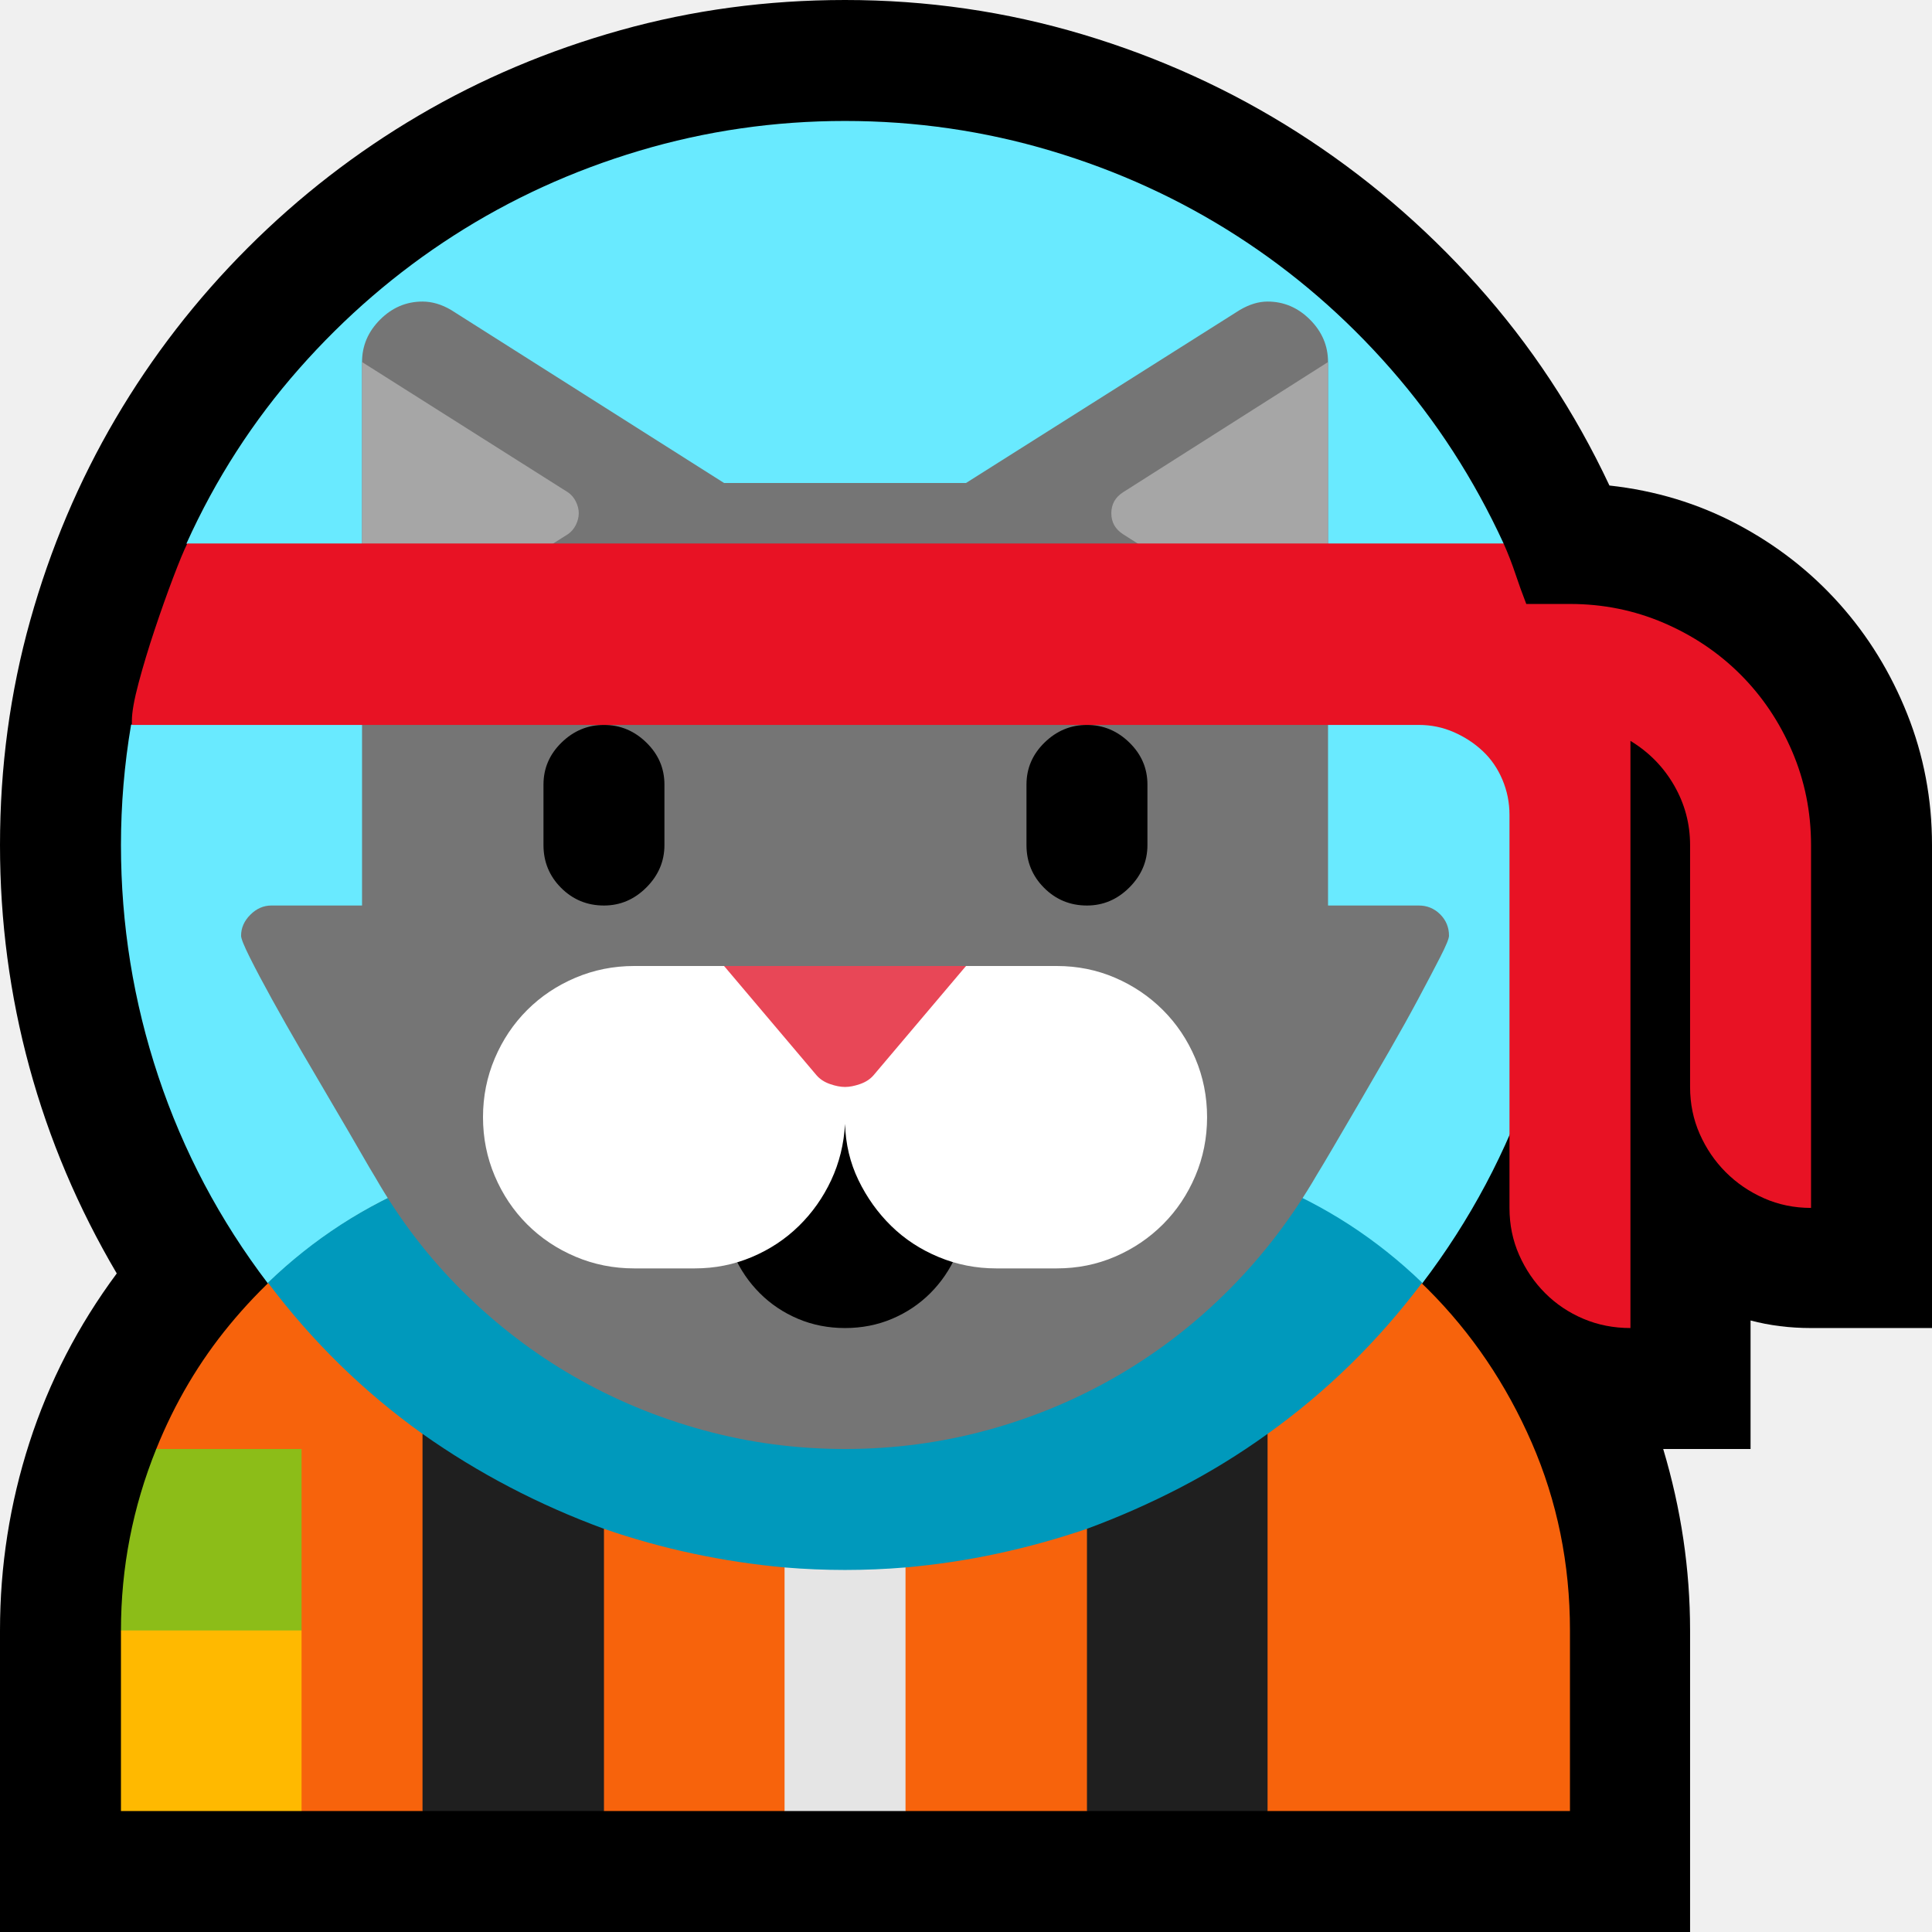
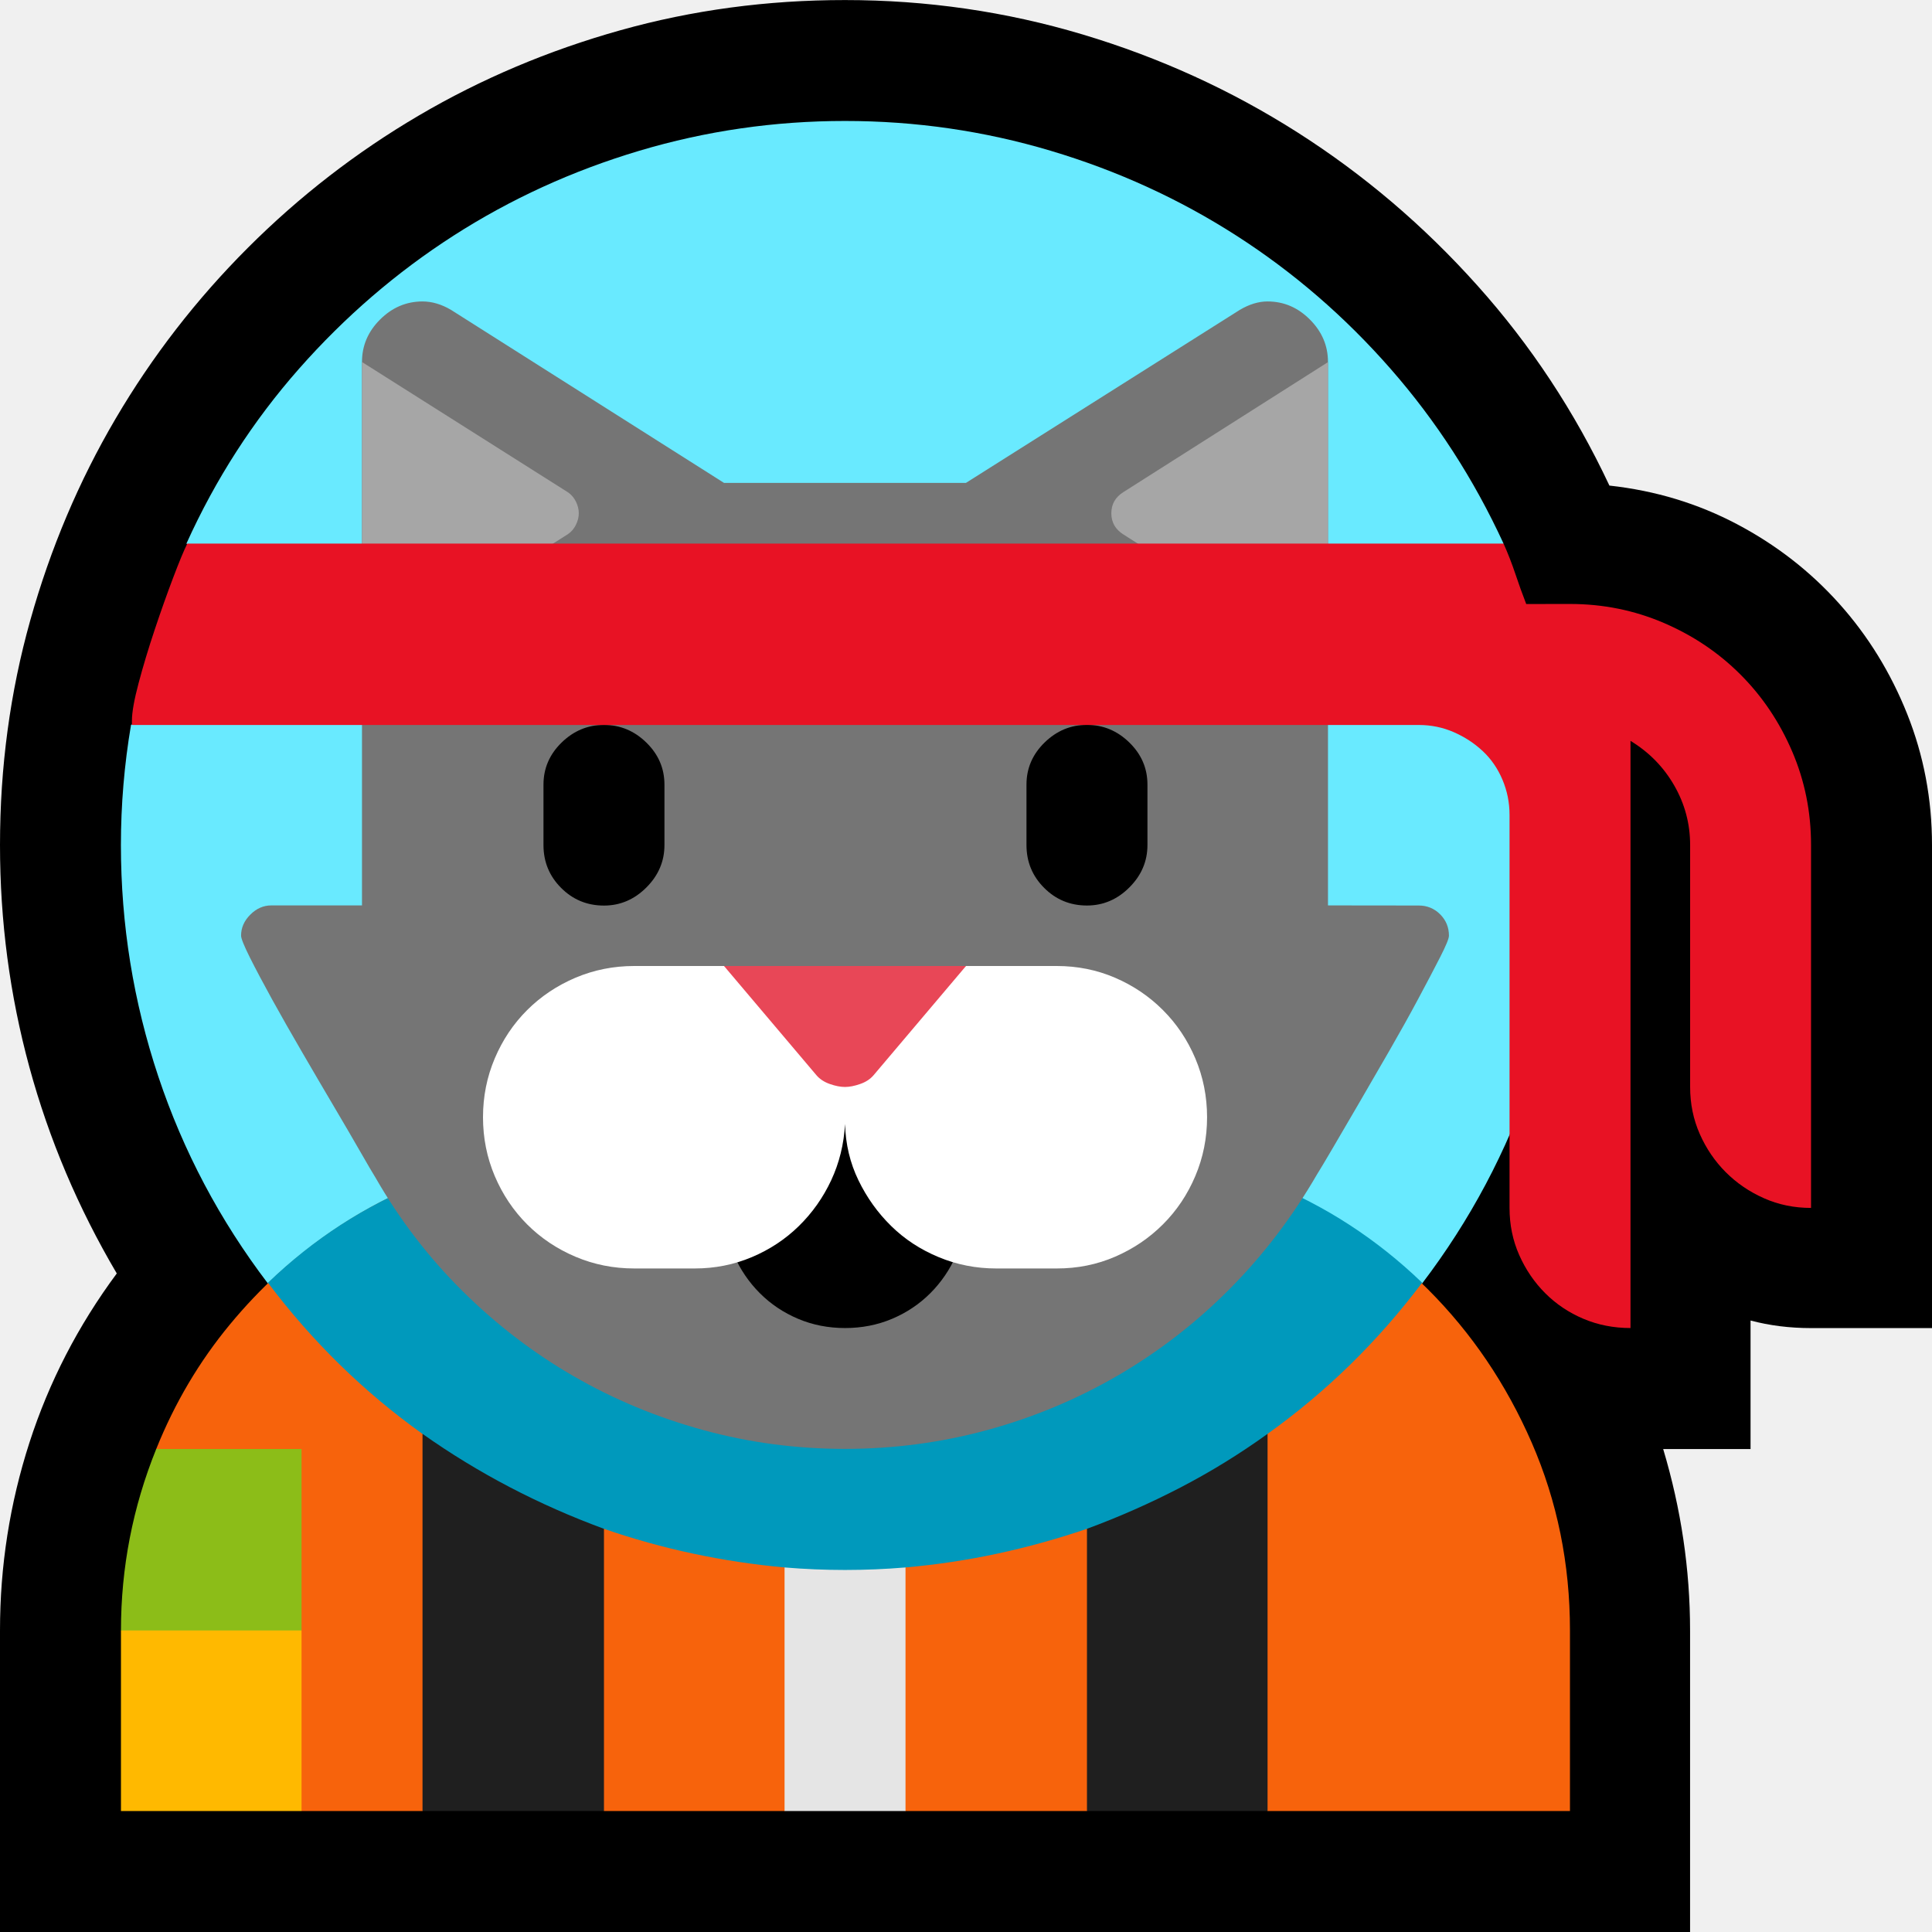
- <svg xmlns="http://www.w3.org/2000/svg" width="2300" height="2300" preserveAspectRatio="xMinYMin slice" viewBox="256 -431 2300 2300" version="1.1">
-   <path d="M256,-431 v359 q0,115 35,223.5 q35,108.5 104,201.5 q-69,117 -104,245.5 q-35,128.5 -35,264.5 q0,139 36,267.5 q36,128.5 101.5,240 q65.5,111.5 157.5,203.5 q92,92 203.5,157.5 q111.5,65.5 240,101.5 q128.5,36 267.5,36 q146,0 283,-41 q137,-41 255.5,-116.5 q118.5,-75.5 214,-182 q95.5,-106.5 157.5,-238.5 q82,-9 152,-46 q70,-37 121.5,-94.5 q51.5,-57.5 81,-131.5 q29.5,-74 29.5,-156 v-575 h-144 q-38,0 -72,9 v-153 h-104 q32,-107 32,-216 v-359 h-2012 Z" fill="#000000" transform="matrix(1,0,0,-1,0,1438)" />
-   <path d="M575,341 q-86,113 -130.5,246.5 q-44.5,133.5 -44.5,275.5 q0,72 12,143 l183,116 l-117,100 q52,115 134,208 q82,93 184,158.5 q102,65.5 221,101 q119,35.5 245,35.5 q126,0 245,-35.5 q119,-35.5 221,-101 q102,-65.5 183.5,-158.5 q81.5,-93 134.5,-208 l-90,-100 l157,-116 q12,-71 12,-143 q0,-142 -45,-275.5 q-45,-133.5 -131,-246.5 h-1374 Z" fill="#69EAFF" transform="matrix(1,0,0,-1,0,1438)" />
-   <path d="M1550,503 q119,0 223.5,-45.5 q104.5,-45.5 182.5,-123.5 q78,-78 123.5,-182.5 q45.5,-104.5 45.5,-223.5 v-215 h-360 l-109,108 l-106,-108 h-216 l-70,45 l-74,-45 h-215 l-100,116 l-116,-116 h-144 l-173,431 q33,82 87.5,148 q54.5,66 124,113 q69.5,47 151.5,72.5 q82,25.5 170,25.5 h575 Z" fill="#F7630C" transform="matrix(1,0,0,-1,0,1438)" />
-   <path d="M1550,503 q112,0 215,-41.5 q103,-41.5 184,-119.5 q-79,-105 -184,-180 l-78,-139 l-137,26 q-53,-18 -106.5,-29.5 q-53.5,-11.5 -109.5,-16.5 l-72,-66 l-72,66 q-55,5 -109,16.5 q-54,11.5 -106,29.5 l-146,-7 l-70,120 q-105,75 -184,180 q81,78 184.5,119.5 q103.5,41.5 215.5,41.5 h575 Z" fill="#0099BC" transform="matrix(1,0,0,-1,0,1438)" />
-   <path d="M615,-72 l-111,-34 l-104,34 q0,112 42,216 h173 v-216 Z" fill="#8CBD18" transform="matrix(1,0,0,-1,0,1438)" />
-   <path d="M615,-287 h-215 v215 h215 v-215 Z" fill="#FFB900" transform="matrix(1,0,0,-1,0,1438)" />
-   <path d="M1334,3 v-290 h-144 v290 q36,-3 72,-3 q36,0 72,3 Z" fill="#E5E5E5" transform="matrix(1,0,0,-1,0,1438)" />
-   <path d="M759,162 q99,-70 216,-113 v-336 h-216 v449 Z M1550,49 q57,21 111,49 q54,28 104,64 v-449 h-215 v336 Z" fill="#1F1F1F" transform="matrix(1,0,0,-1,0,1438)" />
-   <path d="M1945,791 q15,0 25.5,-10.5 q10.5,-10.5 10.5,-25.5 q0,-5 -10.5,-25.5 q-10.5,-20.5 -26,-49.5 q-15.5,-29 -34.5,-62 q-19,-33 -36.5,-63 q-17.5,-30 -31,-53 q-13.5,-23 -18.5,-31 q-44,-76 -104,-136.5 q-60,-60.5 -133,-103 q-73,-42.5 -155.5,-65 q-82.5,-22.5 -169.5,-22.5 q-87,0 -169,22.5 q-82,22.5 -154,64 q-72,41.5 -132.5,101.5 q-60.5,60 -103.5,135 q-5,8 -18.5,31.5 q-13.5,23.5 -31.5,54 q-18,30.5 -37.5,64 q-19.5,33.5 -35.5,62.5 q-16,29 -26.5,50 q-10.5,21 -10.5,26 q0,14 11,25 q11,11 25,11 h108 v647 q0,29 21.5,50.5 q21.5,21.5 50.5,21.5 q17,0 34,-10 l325,-206 h288 l326,206 q17,10 33,10 q29,0 50.5,-21.5 q21.5,-21.5 21.5,-50.5 v-647 h108 Z" fill="#757575" transform="matrix(1,0,0,-1,0,1438)" />
-   <path d="M687,1078 v360 l245,-155 q6,-4 9.5,-11 q3.5,-7 3.5,-14 q0,-7 -3.5,-14 q-3.5,-7 -9.5,-11 l-245,-155 Z M1593,1233 q-14,9 -14,25 q0,16 14,25 l244,155 v-360 l-244,155 Z" fill="#A6A6A6" transform="matrix(1,0,0,-1,0,1438)" />
-   <path d="M975,1006 q29,0 50.5,-21 q21.5,-21 21.5,-50 v-72 q0,-29 -21.5,-50.5 q-21.5,-21.5 -50.5,-21.5 q-30,0 -51,21 q-21,21 -21,51 v72 q0,29 21.5,50 q21.5,21 50.5,21 Z M1622,863 q0,-29 -21.5,-50.5 q-21.5,-21.5 -50.5,-21.5 q-30,0 -51,21 q-21,21 -21,51 v72 q0,29 21.5,50 q21.5,21 50.5,21 q29,0 50.5,-21 q21.5,-21 21.5,-50 v-72 Z M1406,431 q0,-30 -11.5,-56 q-11.5,-26 -31,-45.5 q-19.5,-19.5 -45.5,-30.5 q-26,-11 -56,-11 q-30,0 -56,11 q-26,11 -45.5,30.5 q-19.5,19.5 -31,45.5 q-11.5,26 -11.5,56 q0,30 11.5,56 q11.5,26 31,45.5 q19.5,19.5 45.5,31 q26,11.5 56,11.5 q30,0 56,-11.5 q26,-11.5 45.5,-31 q19.5,-19.5 31,-45.5 q11.5,-26 11.5,-56 Z" fill="#000000" transform="matrix(1,0,0,-1,0,1438)" />
-   <path d="M1514,719 q37,0 69.5,-14 q32.5,-14 57,-38.5 q24.5,-24.5 38.5,-57.5 q14,-33 14,-70 q0,-37 -14,-70 q-14,-33 -38.5,-57.5 q-24.5,-24.5 -57,-38.5 q-32.5,-14 -69.5,-14 h-72 q-36,0 -68.5,13.5 q-32.5,13.5 -56.5,37 q-24,23.5 -39,54.5 q-15,31 -16,67 q-2,-36 -16.5,-67 q-14.5,-31 -38.5,-54.5 q-24,-23.5 -56,-37 q-32,-13.5 -68,-13.5 h-72 q-37,0 -70,14 q-33,14 -57.5,38.5 q-24.5,24.5 -38.5,57.5 q-14,33 -14,70 q0,37 14,70 q14,33 38.5,57.5 q24.5,24.5 57.5,38.5 q33,14 70,14 h107 q1,0 22,-5 q21,-5 47,-11.5 q26,-6.5 48.5,-12.5 q22.5,-6 26.5,-7 q4,1 26.5,7 q22.5,6 48.5,12.5 q26,6.5 47,11.5 q21,5 22,5 h108 Z" fill="#FFFFFF" transform="matrix(1,0,0,-1,0,1438)" />
-   <path d="M1406,719 l-110,-130 q-6,-7 -16,-10.5 q-10,-3.5 -18,-3.5 q-8,0 -18,3.5 q-10,3.5 -16,10.5 l-110,130 h288 Z" fill="#E84757" transform="matrix(1,0,0,-1,0,1438)" />
-   <path d="M2125,1150 q59,0 111.5,-22.5 q52.5,-22.5 91.5,-61.5 q39,-39 61.5,-91.5 q22.5,-52.5 22.5,-111.5 v-432 q-30,0 -56,11.5 q-26,11.5 -45.5,31 q-19.5,19.5 -31,45.5 q-11.5,26 -11.5,56 v288 q0,38 -19,71 q-19,33 -52,53 v-699 q-30,0 -56,11 q-26,11 -45.5,30.5 q-19.5,19.5 -31,45.5 q-11.5,26 -11.5,56 v468 q0,22 -8.5,42 q-8.5,20 -23.5,34 q-15,14 -34.5,22.5 q-19.5,8.5 -41.5,8.5 h-1532 v5 q0,15 8,45 q8,30 19,63 q11,33 22,62 q11,29 17,41 h1567 q8,-18 14,-36 q6,-18 13,-36 h52 Z" fill="#E81224" transform="matrix(1,0,0,-1,0,1438)" />
+ <svg xmlns="http://www.w3.org/2000/svg" viewBox="0 0 36 36">
+   <path d="m0 36v-5.619q0-1.8 0.548-3.498 0.548-1.698 1.628-3.154-1.08-1.831-1.628-3.843-0.548-2.011-0.548-4.14 0-2.176 0.564-4.187t1.589-3.756 2.465-3.185 3.185-2.465q1.745-1.025 3.756-1.589t4.187-0.563q2.285 0 4.43 0.642 2.144 0.642 3.999 1.823t3.349 2.849q1.495 1.667 2.465 3.733 1.283 0.141 2.379 0.72 1.096 0.579 1.902 1.479t1.268 2.058q0.462 1.158 0.462 2.442v9h-2.254q-0.595 0-1.127-0.141v2.395h-1.628q0.501 1.675 0.501 3.381v5.619z" />
+   <path d="m4.993 23.917q-1.346-1.769-2.043-3.858-0.697-2.09-0.697-4.312 0-1.127 0.188-2.238l2.864-1.816-1.831-1.565q0.814-1.8 2.097-3.256 1.284-1.456 2.88-2.481 1.597-1.025 3.459-1.581 1.863-0.556 3.835-0.556t3.835 0.556q1.863 0.556 3.459 1.581 1.597 1.025 2.872 2.481 1.276 1.456 2.105 3.256l-1.409 1.565 2.457 1.816q0.188 1.111 0.188 2.238 0 2.223-0.704 4.312-0.704 2.09-2.05 3.858z" fill="#69eaff" />
+   <path d="m20.254 21.381q1.863 0 3.498 0.712 1.636 0.712 2.857 1.933t1.933 2.857q0.712 1.636 0.712 3.498v3.365h-5.635l-1.706-1.69-1.659 1.69h-3.381l-1.096-0.704-1.158 0.704h-3.365l-1.565-1.816-1.816 1.816h-2.254l-2.708-6.746q0.516-1.284 1.37-2.317 0.853-1.033 1.941-1.769 1.088-0.736 2.371-1.135 1.284-0.399 2.661-0.399z" fill="#f7630c" />
+   <path d="m20.254 21.381q1.753 0 3.365 0.65 1.612 0.65 2.88 1.87-1.236 1.643-2.88 2.817l-1.221 2.176-2.144-0.407q-0.83 0.282-1.667 0.462-0.837 0.18-1.714 0.258l-1.127 1.033-1.127-1.033q-0.861-0.078-1.706-0.258-0.845-0.18-1.659-0.462l-2.285 0.11-1.096-1.878q-1.643-1.174-2.88-2.817 1.268-1.221 2.888-1.87 1.62-0.65 3.373-0.65z" fill="#0099bc" />
+   <path d="m5.619 30.381-1.737 0.532-1.628-0.532q0-1.753 0.657-3.381h2.708z" fill="#8cbd18" />
+   <path d="m5.619 33.746h-3.365v-3.365h3.365z" fill="#ffb900" />
+   <path d="m16.873 29.207v4.539h-2.254v-4.539q0.564 0.047 1.127 0.047t1.127-0.047z" fill="#e5e5e5" />
+   <path d="m7.873 26.718q1.55 1.096 3.381 1.769v5.259h-3.381zm12.381 1.769q0.892-0.329 1.737-0.767t1.628-1.002v7.028h-3.365z" fill="#1f1f1f" />
+   <path d="m26.436 16.873q0.235 0 0.399 0.164 0.164 0.164 0.164 0.399 0 0.078-0.164 0.399-0.164 0.321-0.407 0.775-0.243 0.454-0.54 0.97t-0.571 0.986q-0.274 0.47-0.485 0.83t-0.29 0.485q-0.689 1.19-1.628 2.136t-2.082 1.612q-1.143 0.665-2.434 1.017-1.291 0.352-2.653 0.352-1.362 0-2.645-0.352-1.284-0.352-2.41-1.002-1.127-0.65-2.074-1.589-0.947-0.939-1.62-2.113-0.078-0.125-0.289-0.493-0.211-0.368-0.493-0.845-0.282-0.477-0.587-1.002-0.305-0.524-0.556-0.978-0.25-0.454-0.415-0.783-0.164-0.329-0.164-0.407 0-0.219 0.172-0.391 0.172-0.172 0.391-0.172h1.69v-10.127q0-0.454 0.337-0.79t0.79-0.337q0.266 0 0.532 0.157l5.087 3.224h4.508l5.103-3.224q0.266-0.157 0.516-0.157 0.454 0 0.79 0.337 0.337 0.337 0.337 0.79v10.127z" fill="#757575" />
+   <path d="m6.746 12.381v-5.635l3.835 2.426q0.094 0.063 0.149 0.172 0.055 0.11 0.055 0.219 0 0.11-0.055 0.219-0.055 0.11-0.149 0.172zm14.181-2.426q-0.219-0.141-0.219-0.391 0-0.25 0.219-0.391l3.819-2.426v5.635z" fill="#a6a6a6" />
+   <path d="m11.254 13.508q0.454 0 0.79 0.329 0.337 0.329 0.337 0.783v1.127q0 0.454-0.337 0.79-0.337 0.337-0.79 0.337-0.47 0-0.798-0.329-0.329-0.329-0.329-0.798v-1.127q0-0.454 0.337-0.783 0.337-0.329 0.79-0.329zm10.127 2.238q0 0.454-0.337 0.79-0.337 0.337-0.79 0.337-0.47 0-0.798-0.329-0.329-0.329-0.329-0.798v-1.127q0-0.454 0.337-0.783 0.337-0.329 0.79-0.329t0.79 0.329q0.337 0.329 0.337 0.783zm-3.381 6.762q0 0.47-0.18 0.877-0.18 0.407-0.485 0.712t-0.712 0.477q-0.407 0.172-0.876 0.172t-0.876-0.172q-0.407-0.172-0.712-0.477t-0.485-0.712q-0.18-0.407-0.18-0.877 0-0.47 0.18-0.877 0.18-0.407 0.485-0.712t0.712-0.485q0.407-0.18 0.876-0.18t0.876 0.18q0.407 0.18 0.712 0.485t0.485 0.712q0.18 0.407 0.18 0.877z" />
+   <path d="m19.69 18q0.579 0 1.088 0.219t0.892 0.603q0.384 0.383 0.603 0.9 0.219 0.517 0.219 1.096t-0.219 1.096q-0.219 0.517-0.603 0.9-0.383 0.383-0.892 0.603t-1.088 0.219h-1.127q-0.564 0-1.072-0.211-0.509-0.211-0.884-0.579-0.376-0.368-0.611-0.853-0.235-0.485-0.25-1.049-0.031 0.563-0.258 1.049-0.227 0.485-0.603 0.853-0.376 0.368-0.876 0.579-0.501 0.211-1.064 0.211h-1.127q-0.579 0-1.096-0.219-0.516-0.219-0.9-0.603-0.383-0.383-0.603-0.9-0.219-0.517-0.219-1.096t0.219-1.096q0.219-0.517 0.603-0.9 0.384-0.383 0.9-0.603 0.517-0.219 1.096-0.219h1.675q0.016 0 0.344 0.078 0.329 0.078 0.736 0.18 0.407 0.102 0.759 0.196 0.352 0.094 0.415 0.11 0.063-0.016 0.415-0.11 0.352-0.094 0.759-0.196 0.407-0.102 0.736-0.18 0.329-0.078 0.344-0.078z" fill="#fff" />
+   <path d="m18 18-1.722 2.035q-0.094 0.11-0.251 0.164-0.157 0.055-0.282 0.055t-0.282-0.055q-0.157-0.055-0.25-0.164l-1.722-2.035z" fill="#e84757" />
+   <path d="m29.254 11.254q0.923 0 1.745 0.352 0.822 0.352 1.432 0.963 0.61 0.61 0.963 1.432t0.352 1.745v6.762q-0.47 0-0.876-0.18-0.407-0.18-0.712-0.485t-0.485-0.712q-0.18-0.407-0.18-0.877v-4.508q0-0.595-0.297-1.111t-0.814-0.83v10.941q-0.47 0-0.877-0.172-0.407-0.172-0.712-0.477t-0.485-0.712q-0.18-0.407-0.18-0.877v-7.325q0-0.344-0.133-0.657-0.133-0.313-0.368-0.532t-0.54-0.352-0.65-0.133h-23.979v-0.078q0-0.235 0.125-0.704 0.125-0.47 0.297-0.986t0.344-0.97q0.172-0.454 0.266-0.642h24.527q0.125 0.282 0.219 0.563 0.094 0.282 0.203 0.563z" fill="#e81224" />
</svg>
